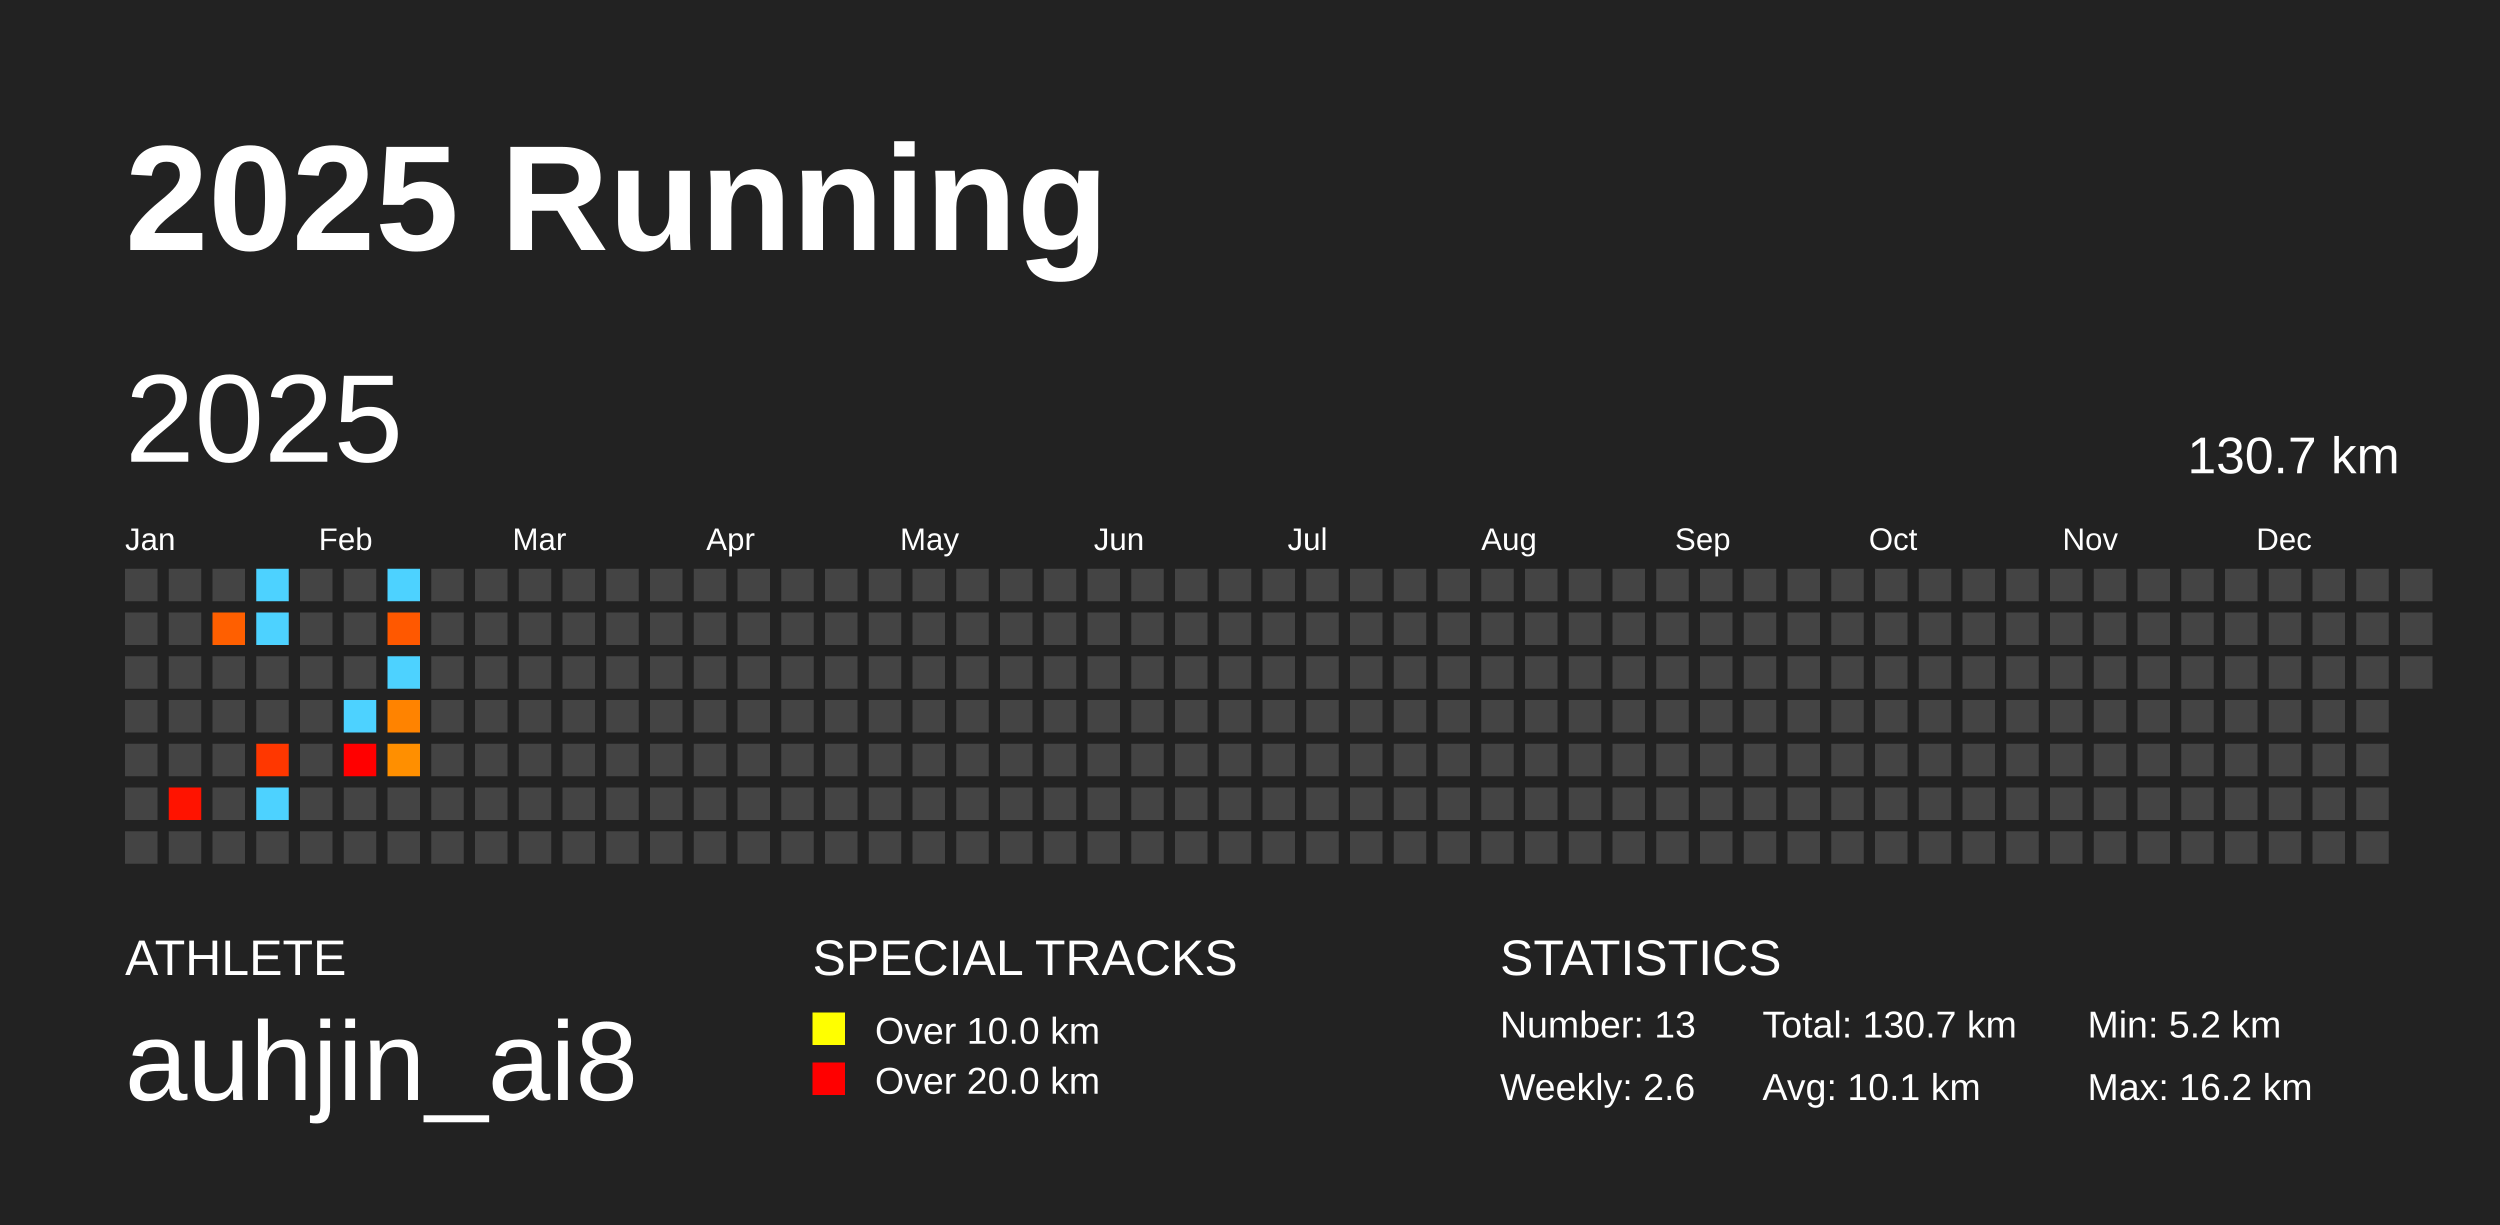
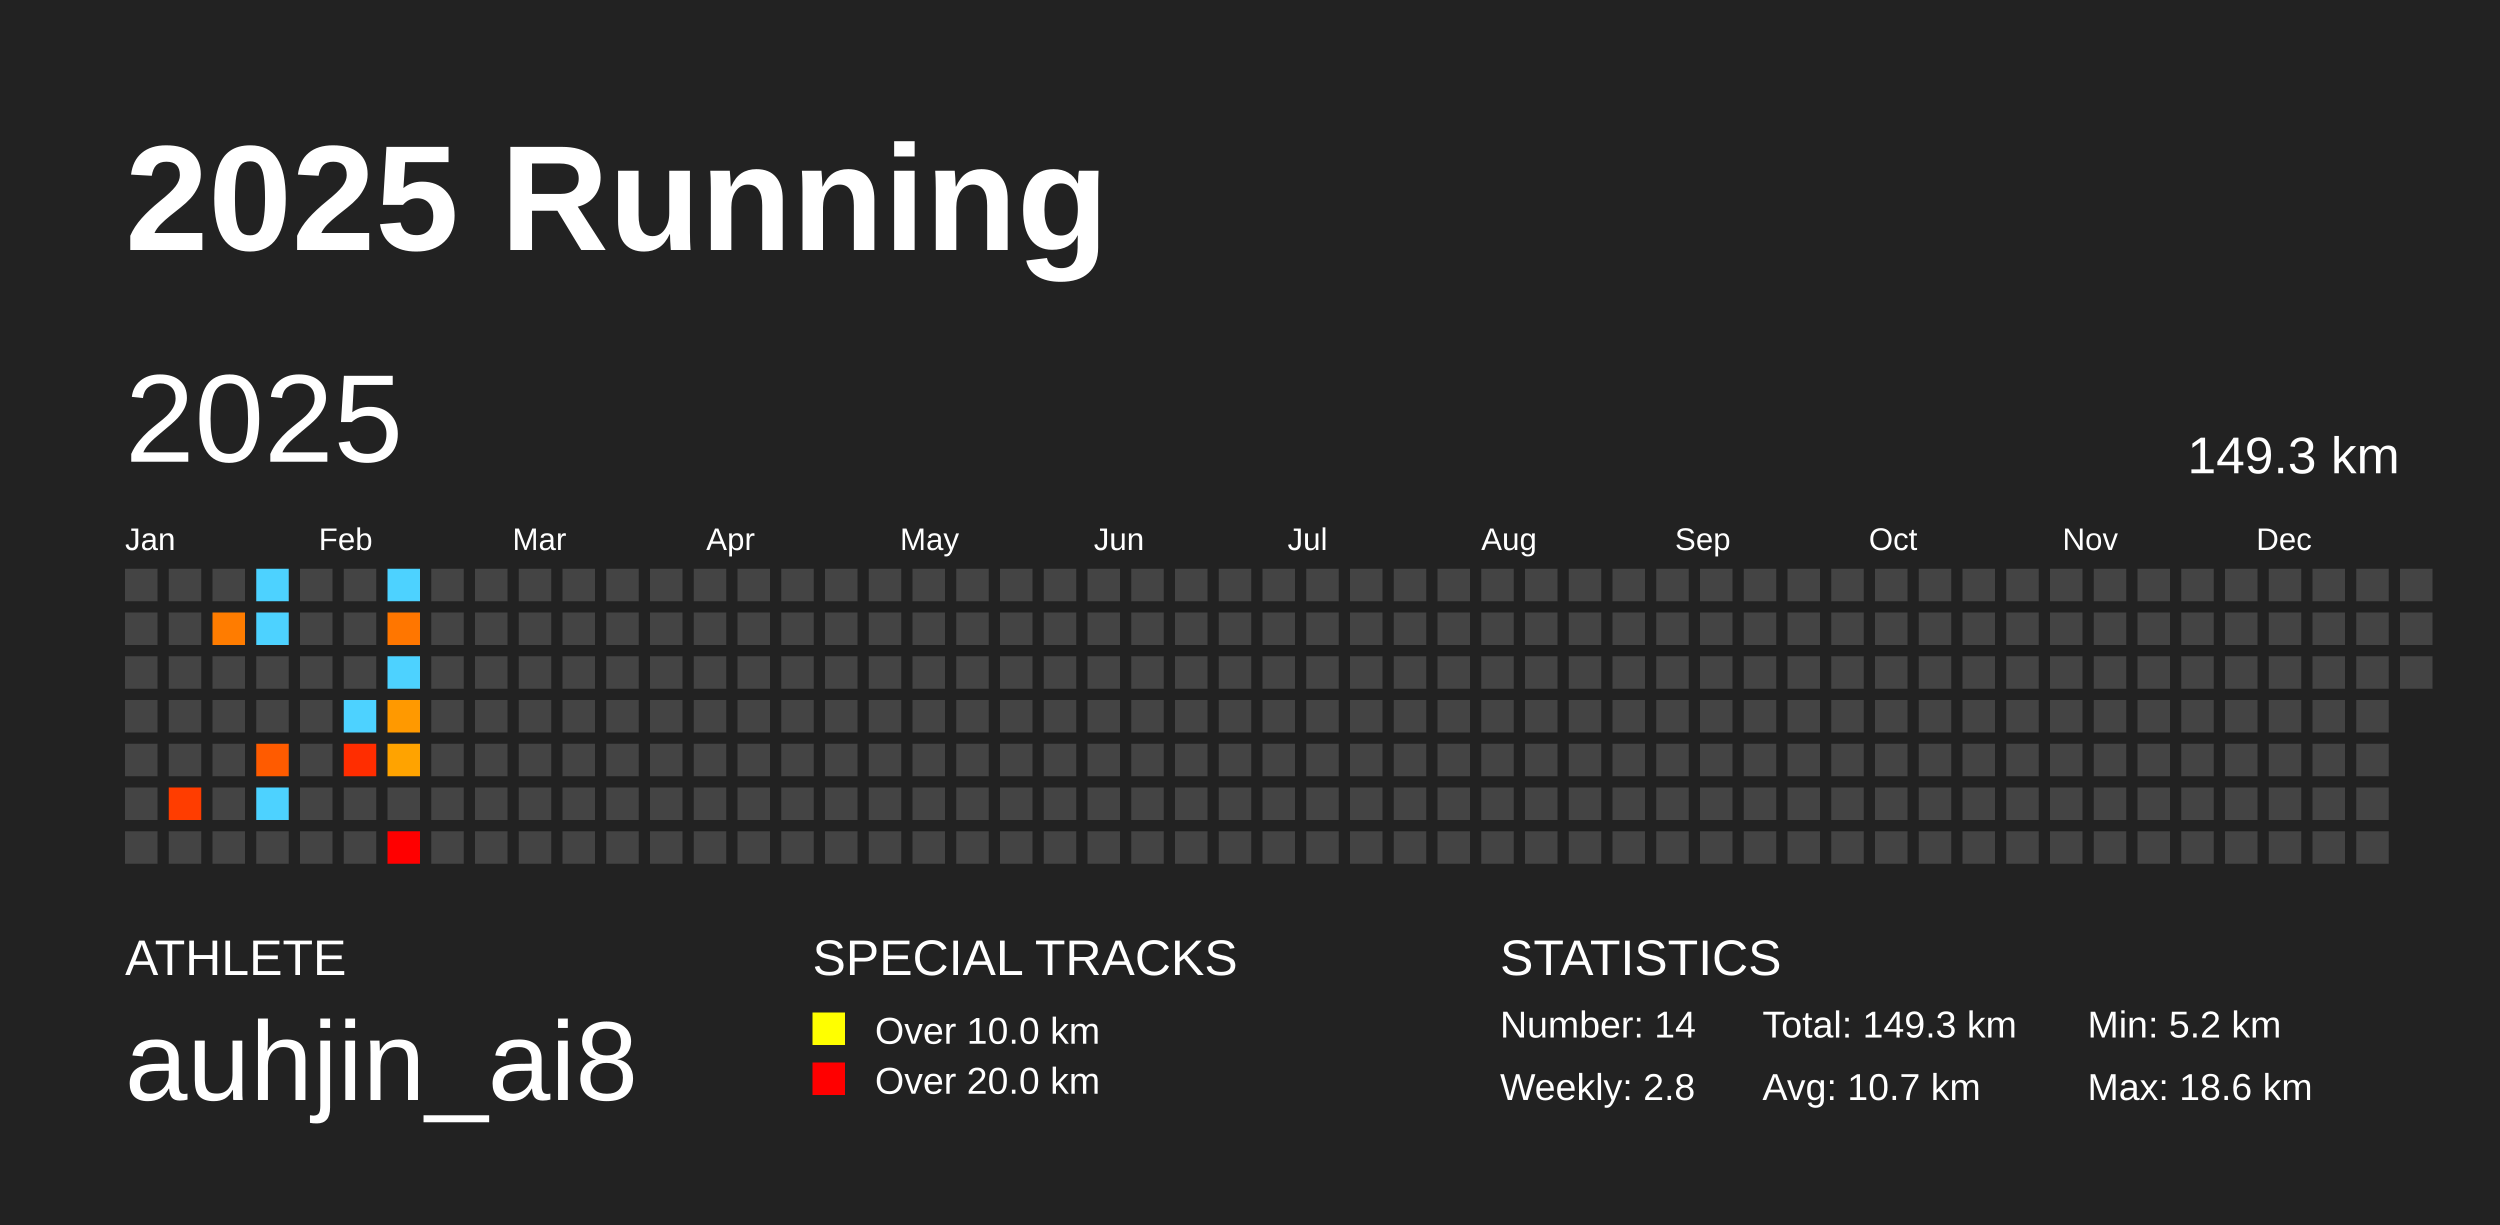
<svg xmlns="http://www.w3.org/2000/svg" baseProfile="full" height="98mm" version="1.1" viewBox="0,0,200,98" width="200mm">
  <defs />
  <rect fill="#222222" height="98" width="200" x="0" y="0" />
  <text fill="#FFFFFF" style="font-size:12px; font-family:Arial; font-weight:bold;" x="10" y="20">2025 Running</text>
  <text fill="#FFFFFF" style="font-size:4px; font-family:Arial" x="10" y="78">ATHLETE</text>
  <text fill="#FFFFFF" style="font-size:9px; font-family:Arial" x="10" y="88">auhjin_ai8</text>
  <text fill="#FFFFFF" style="font-size:4px; font-family:Arial" x="65" y="78">SPECIAL TRACKS</text>
  <rect fill="yellow" height="2.6" width="2.6" x="65" y="81" />
  <text fill="#FFFFFF" style="font-size:3px; font-family:Arial" x="70" y="83.5">Over 10.0 km</text>
  <rect fill="red" height="2.6" width="2.6" x="65" y="85" />
  <text fill="#FFFFFF" style="font-size:3px; font-family:Arial" x="70" y="87.5">Over 20.0 km</text>
  <text fill="#FFFFFF" style="font-size:4px; font-family:Arial" x="120" y="78">STATISTICS</text>
-   <text fill="#FFFFFF" style="font-size:3px; font-family:Arial" x="120" y="83">Number: 13</text>
-   <text fill="#FFFFFF" style="font-size:3px; font-family:Arial" x="120" y="88">Weekly: 2.6</text>
-   <text fill="#FFFFFF" style="font-size:3px; font-family:Arial" x="141" y="83">Total: 130.7 km</text>
-   <text fill="#FFFFFF" style="font-size:3px; font-family:Arial" x="141" y="88">Avg: 10.1 km</text>
+   <text fill="#FFFFFF" style="font-size:3px; font-family:Arial" x="120" y="83">Number: 14</text>
+   <text fill="#FFFFFF" style="font-size:3px; font-family:Arial" x="120" y="88">Weekly: 2.8</text>
+   <text fill="#FFFFFF" style="font-size:3px; font-family:Arial" x="141" y="83">Total: 149.3 km</text>
+   <text fill="#FFFFFF" style="font-size:3px; font-family:Arial" x="141" y="88">Avg: 10.7 km</text>
  <text fill="#FFFFFF" style="font-size:3px; font-family:Arial" x="167" y="83">Min: 5.2 km</text>
-   <text fill="#FFFFFF" style="font-size:3px; font-family:Arial" x="167" y="88">Max: 16.2 km</text>
+   <text fill="#FFFFFF" style="font-size:3px; font-family:Arial" x="167" y="88">Max: 18.6 km</text>
  <text dominant-baseline="hanging" fill="#FFFFFF" style="font-size:10.0px; font-family:Arial;" x="10" y="30">2025</text>
-   <text dominant-baseline="hanging" fill="#FFFFFF" style="font-size:4.125px; font-family:Arial;" x="175" y="35">130.7 km</text>
+   <text dominant-baseline="hanging" fill="#FFFFFF" style="font-size:4.125px; font-family:Arial;" x="175" y="35">149.3 km</text>
  <text fill="#FFFFFF" style="font-size:2.5px; font-family:Arial" x="10.0" y="44">Jan</text>
  <text fill="#FFFFFF" style="font-size:2.5px; font-family:Arial" x="25.5" y="44">Feb</text>
  <text fill="#FFFFFF" style="font-size:2.5px; font-family:Arial" x="41.0" y="44">Mar</text>
  <text fill="#FFFFFF" style="font-size:2.5px; font-family:Arial" x="56.5" y="44">Apr</text>
  <text fill="#FFFFFF" style="font-size:2.5px; font-family:Arial" x="72.0" y="44">May</text>
  <text fill="#FFFFFF" style="font-size:2.5px; font-family:Arial" x="87.5" y="44">Jun</text>
  <text fill="#FFFFFF" style="font-size:2.5px; font-family:Arial" x="103.0" y="44">Jul</text>
  <text fill="#FFFFFF" style="font-size:2.5px; font-family:Arial" x="118.5" y="44">Aug</text>
  <text fill="#FFFFFF" style="font-size:2.5px; font-family:Arial" x="134.0" y="44">Sep</text>
  <text fill="#FFFFFF" style="font-size:2.5px; font-family:Arial" x="149.5" y="44">Oct</text>
  <text fill="#FFFFFF" style="font-size:2.5px; font-family:Arial" x="165.0" y="44">Nov</text>
  <text fill="#FFFFFF" style="font-size:2.5px; font-family:Arial" x="180.5" y="44">Dec</text>
  <rect fill="#444444" height="2.6" width="2.6" x="10.0" y="45.5" />
  <rect fill="#444444" height="2.6" width="2.6" x="10.0" y="49.0" />
  <rect fill="#444444" height="2.6" width="2.6" x="10.0" y="52.5" />
  <rect fill="#444444" height="2.6" width="2.6" x="10.0" y="56.0" />
  <rect fill="#444444" height="2.6" width="2.6" x="10.0" y="59.5" />
  <rect fill="#444444" height="2.6" width="2.6" x="10.0" y="63.0" />
  <rect fill="#444444" height="2.6" width="2.6" x="10.0" y="66.5" />
  <rect fill="#444444" height="2.6" width="2.6" x="13.5" y="45.5" />
  <rect fill="#444444" height="2.6" width="2.6" x="13.5" y="49.0" />
  <rect fill="#444444" height="2.6" width="2.6" x="13.5" y="52.5" />
  <rect fill="#444444" height="2.6" width="2.6" x="13.5" y="56.0" />
  <rect fill="#444444" height="2.6" width="2.6" x="13.5" y="59.5" />
-   <rect fill="#ff1300" height="2.6" width="2.6" x="13.5" y="63.0" />
+   <rect fill="#ff3d00" height="2.6" width="2.6" x="13.5" y="63.0" />
  <rect fill="#444444" height="2.6" width="2.6" x="13.5" y="66.5" />
  <rect fill="#444444" height="2.6" width="2.6" x="17.0" y="45.5" />
-   <rect fill="#ff5f00" height="2.6" width="2.6" x="17.0" y="49.0" />
+   <rect fill="#ff7c00" height="2.6" width="2.6" x="17.0" y="49.0" />
  <rect fill="#444444" height="2.6" width="2.6" x="17.0" y="52.5" />
  <rect fill="#444444" height="2.6" width="2.6" x="17.0" y="56.0" />
  <rect fill="#444444" height="2.6" width="2.6" x="17.0" y="59.5" />
  <rect fill="#444444" height="2.6" width="2.6" x="17.0" y="63.0" />
  <rect fill="#444444" height="2.6" width="2.6" x="17.0" y="66.5" />
  <rect fill="#4dd2ff" height="2.6" width="2.6" x="20.5" y="45.5" />
  <rect fill="#4dd2ff" height="2.6" width="2.6" x="20.5" y="49.0" />
  <rect fill="#444444" height="2.6" width="2.6" x="20.5" y="52.5" />
  <rect fill="#444444" height="2.6" width="2.6" x="20.5" y="56.0" />
-   <rect fill="#ff3700" height="2.6" width="2.6" x="20.5" y="59.5" />
+   <rect fill="#ff5b00" height="2.6" width="2.6" x="20.5" y="59.5" />
  <rect fill="#4dd2ff" height="2.6" width="2.6" x="20.5" y="63.0" />
  <rect fill="#444444" height="2.6" width="2.6" x="20.5" y="66.5" />
  <rect fill="#444444" height="2.6" width="2.6" x="24.0" y="45.5" />
  <rect fill="#444444" height="2.6" width="2.6" x="24.0" y="49.0" />
  <rect fill="#444444" height="2.6" width="2.6" x="24.0" y="52.5" />
  <rect fill="#444444" height="2.6" width="2.6" x="24.0" y="56.0" />
  <rect fill="#444444" height="2.6" width="2.6" x="24.0" y="59.5" />
  <rect fill="#444444" height="2.6" width="2.6" x="24.0" y="63.0" />
  <rect fill="#444444" height="2.6" width="2.6" x="24.0" y="66.5" />
  <rect fill="#444444" height="2.6" width="2.6" x="27.5" y="45.5" />
  <rect fill="#444444" height="2.6" width="2.6" x="27.5" y="49.0" />
  <rect fill="#444444" height="2.6" width="2.6" x="27.5" y="52.5" />
  <rect fill="#4dd2ff" height="2.6" width="2.6" x="27.5" y="56.0" />
-   <rect fill="#ff0000" height="2.6" width="2.6" x="27.5" y="59.5" />
+   <rect fill="#ff2d00" height="2.6" width="2.6" x="27.5" y="59.5" />
  <rect fill="#444444" height="2.6" width="2.6" x="27.5" y="63.0" />
  <rect fill="#444444" height="2.6" width="2.6" x="27.5" y="66.5" />
  <rect fill="#4dd2ff" height="2.6" width="2.6" x="31.0" y="45.5" />
-   <rect fill="#ff5800" height="2.6" width="2.6" x="31.0" y="49.0" />
+   <rect fill="#ff7600" height="2.6" width="2.6" x="31.0" y="49.0" />
  <rect fill="#4dd2ff" height="2.6" width="2.6" x="31.0" y="52.5" />
-   <rect fill="#ff8300" height="2.6" width="2.6" x="31.0" y="56.0" />
-   <rect fill="#ff8f00" height="2.6" width="2.6" x="31.0" y="59.5" />
+   <rect fill="#ff9900" height="2.6" width="2.6" x="31.0" y="56.0" />
+   <rect fill="#ffa300" height="2.6" width="2.6" x="31.0" y="59.5" />
  <rect fill="#444444" height="2.6" width="2.6" x="31.0" y="63.0" />
-   <rect fill="#444444" height="2.6" width="2.6" x="31.0" y="66.5" />
+   <rect fill="#ff0000" height="2.6" width="2.6" x="31.0" y="66.5" />
  <rect fill="#444444" height="2.6" width="2.6" x="34.5" y="45.5" />
  <rect fill="#444444" height="2.6" width="2.6" x="34.5" y="49.0" />
  <rect fill="#444444" height="2.6" width="2.6" x="34.5" y="52.5" />
  <rect fill="#444444" height="2.6" width="2.6" x="34.5" y="56.0" />
  <rect fill="#444444" height="2.6" width="2.6" x="34.5" y="59.5" />
  <rect fill="#444444" height="2.6" width="2.6" x="34.5" y="63.0" />
  <rect fill="#444444" height="2.6" width="2.6" x="34.5" y="66.5" />
  <rect fill="#444444" height="2.6" width="2.6" x="38.0" y="45.5" />
  <rect fill="#444444" height="2.6" width="2.6" x="38.0" y="49.0" />
  <rect fill="#444444" height="2.6" width="2.6" x="38.0" y="52.5" />
  <rect fill="#444444" height="2.6" width="2.6" x="38.0" y="56.0" />
  <rect fill="#444444" height="2.6" width="2.6" x="38.0" y="59.5" />
  <rect fill="#444444" height="2.6" width="2.6" x="38.0" y="63.0" />
  <rect fill="#444444" height="2.6" width="2.6" x="38.0" y="66.5" />
  <rect fill="#444444" height="2.6" width="2.6" x="41.5" y="45.5" />
  <rect fill="#444444" height="2.6" width="2.6" x="41.5" y="49.0" />
  <rect fill="#444444" height="2.6" width="2.6" x="41.5" y="52.5" />
  <rect fill="#444444" height="2.6" width="2.6" x="41.5" y="56.0" />
  <rect fill="#444444" height="2.6" width="2.6" x="41.5" y="59.5" />
  <rect fill="#444444" height="2.6" width="2.6" x="41.5" y="63.0" />
  <rect fill="#444444" height="2.6" width="2.6" x="41.5" y="66.5" />
  <rect fill="#444444" height="2.6" width="2.6" x="45.0" y="45.5" />
  <rect fill="#444444" height="2.6" width="2.6" x="45.0" y="49.0" />
  <rect fill="#444444" height="2.6" width="2.6" x="45.0" y="52.5" />
  <rect fill="#444444" height="2.6" width="2.6" x="45.0" y="56.0" />
  <rect fill="#444444" height="2.6" width="2.6" x="45.0" y="59.5" />
  <rect fill="#444444" height="2.6" width="2.6" x="45.0" y="63.0" />
  <rect fill="#444444" height="2.6" width="2.6" x="45.0" y="66.5" />
  <rect fill="#444444" height="2.6" width="2.6" x="48.5" y="45.5" />
  <rect fill="#444444" height="2.6" width="2.6" x="48.5" y="49.0" />
  <rect fill="#444444" height="2.6" width="2.6" x="48.5" y="52.5" />
  <rect fill="#444444" height="2.6" width="2.6" x="48.5" y="56.0" />
  <rect fill="#444444" height="2.6" width="2.6" x="48.5" y="59.5" />
  <rect fill="#444444" height="2.6" width="2.6" x="48.5" y="63.0" />
  <rect fill="#444444" height="2.6" width="2.6" x="48.5" y="66.5" />
  <rect fill="#444444" height="2.6" width="2.6" x="52.0" y="45.5" />
  <rect fill="#444444" height="2.6" width="2.6" x="52.0" y="49.0" />
  <rect fill="#444444" height="2.6" width="2.6" x="52.0" y="52.5" />
  <rect fill="#444444" height="2.6" width="2.6" x="52.0" y="56.0" />
  <rect fill="#444444" height="2.6" width="2.6" x="52.0" y="59.5" />
  <rect fill="#444444" height="2.6" width="2.6" x="52.0" y="63.0" />
  <rect fill="#444444" height="2.6" width="2.6" x="52.0" y="66.5" />
  <rect fill="#444444" height="2.6" width="2.6" x="55.5" y="45.5" />
  <rect fill="#444444" height="2.6" width="2.6" x="55.5" y="49.0" />
  <rect fill="#444444" height="2.6" width="2.6" x="55.5" y="52.5" />
  <rect fill="#444444" height="2.6" width="2.6" x="55.5" y="56.0" />
  <rect fill="#444444" height="2.6" width="2.6" x="55.5" y="59.5" />
  <rect fill="#444444" height="2.6" width="2.6" x="55.5" y="63.0" />
  <rect fill="#444444" height="2.6" width="2.6" x="55.5" y="66.5" />
  <rect fill="#444444" height="2.6" width="2.6" x="59.0" y="45.5" />
  <rect fill="#444444" height="2.6" width="2.6" x="59.0" y="49.0" />
  <rect fill="#444444" height="2.6" width="2.6" x="59.0" y="52.5" />
  <rect fill="#444444" height="2.6" width="2.6" x="59.0" y="56.0" />
  <rect fill="#444444" height="2.6" width="2.6" x="59.0" y="59.5" />
  <rect fill="#444444" height="2.6" width="2.6" x="59.0" y="63.0" />
  <rect fill="#444444" height="2.6" width="2.6" x="59.0" y="66.5" />
  <rect fill="#444444" height="2.6" width="2.6" x="62.5" y="45.5" />
  <rect fill="#444444" height="2.6" width="2.6" x="62.5" y="49.0" />
  <rect fill="#444444" height="2.6" width="2.6" x="62.5" y="52.5" />
  <rect fill="#444444" height="2.6" width="2.6" x="62.5" y="56.0" />
  <rect fill="#444444" height="2.6" width="2.6" x="62.5" y="59.5" />
  <rect fill="#444444" height="2.6" width="2.6" x="62.5" y="63.0" />
  <rect fill="#444444" height="2.6" width="2.6" x="62.5" y="66.5" />
  <rect fill="#444444" height="2.6" width="2.6" x="66.0" y="45.5" />
  <rect fill="#444444" height="2.6" width="2.6" x="66.0" y="49.0" />
  <rect fill="#444444" height="2.6" width="2.6" x="66.0" y="52.5" />
  <rect fill="#444444" height="2.6" width="2.6" x="66.0" y="56.0" />
  <rect fill="#444444" height="2.6" width="2.6" x="66.0" y="59.5" />
  <rect fill="#444444" height="2.6" width="2.6" x="66.0" y="63.0" />
  <rect fill="#444444" height="2.6" width="2.6" x="66.0" y="66.5" />
  <rect fill="#444444" height="2.6" width="2.6" x="69.5" y="45.5" />
  <rect fill="#444444" height="2.6" width="2.6" x="69.5" y="49.0" />
  <rect fill="#444444" height="2.6" width="2.6" x="69.5" y="52.5" />
  <rect fill="#444444" height="2.6" width="2.6" x="69.5" y="56.0" />
  <rect fill="#444444" height="2.6" width="2.6" x="69.5" y="59.5" />
  <rect fill="#444444" height="2.6" width="2.6" x="69.5" y="63.0" />
  <rect fill="#444444" height="2.6" width="2.6" x="69.5" y="66.5" />
  <rect fill="#444444" height="2.6" width="2.6" x="73.0" y="45.5" />
  <rect fill="#444444" height="2.6" width="2.6" x="73.0" y="49.0" />
  <rect fill="#444444" height="2.6" width="2.6" x="73.0" y="52.5" />
  <rect fill="#444444" height="2.6" width="2.6" x="73.0" y="56.0" />
  <rect fill="#444444" height="2.6" width="2.6" x="73.0" y="59.5" />
  <rect fill="#444444" height="2.6" width="2.6" x="73.0" y="63.0" />
  <rect fill="#444444" height="2.6" width="2.6" x="73.0" y="66.5" />
  <rect fill="#444444" height="2.6" width="2.6" x="76.5" y="45.5" />
  <rect fill="#444444" height="2.6" width="2.6" x="76.5" y="49.0" />
  <rect fill="#444444" height="2.6" width="2.6" x="76.5" y="52.5" />
  <rect fill="#444444" height="2.6" width="2.6" x="76.5" y="56.0" />
  <rect fill="#444444" height="2.6" width="2.6" x="76.5" y="59.5" />
  <rect fill="#444444" height="2.6" width="2.6" x="76.5" y="63.0" />
  <rect fill="#444444" height="2.6" width="2.6" x="76.5" y="66.5" />
  <rect fill="#444444" height="2.6" width="2.6" x="80.0" y="45.5" />
  <rect fill="#444444" height="2.6" width="2.6" x="80.0" y="49.0" />
  <rect fill="#444444" height="2.6" width="2.6" x="80.0" y="52.5" />
  <rect fill="#444444" height="2.6" width="2.6" x="80.0" y="56.0" />
  <rect fill="#444444" height="2.6" width="2.6" x="80.0" y="59.5" />
  <rect fill="#444444" height="2.6" width="2.6" x="80.0" y="63.0" />
  <rect fill="#444444" height="2.6" width="2.6" x="80.0" y="66.5" />
  <rect fill="#444444" height="2.6" width="2.6" x="83.5" y="45.5" />
  <rect fill="#444444" height="2.6" width="2.6" x="83.5" y="49.0" />
  <rect fill="#444444" height="2.6" width="2.6" x="83.5" y="52.5" />
  <rect fill="#444444" height="2.6" width="2.6" x="83.5" y="56.0" />
  <rect fill="#444444" height="2.6" width="2.6" x="83.5" y="59.5" />
  <rect fill="#444444" height="2.6" width="2.6" x="83.5" y="63.0" />
  <rect fill="#444444" height="2.6" width="2.6" x="83.5" y="66.5" />
  <rect fill="#444444" height="2.6" width="2.6" x="87.0" y="45.5" />
  <rect fill="#444444" height="2.6" width="2.6" x="87.0" y="49.0" />
  <rect fill="#444444" height="2.6" width="2.6" x="87.0" y="52.5" />
  <rect fill="#444444" height="2.6" width="2.6" x="87.0" y="56.0" />
  <rect fill="#444444" height="2.6" width="2.6" x="87.0" y="59.5" />
  <rect fill="#444444" height="2.6" width="2.6" x="87.0" y="63.0" />
  <rect fill="#444444" height="2.6" width="2.6" x="87.0" y="66.5" />
  <rect fill="#444444" height="2.6" width="2.6" x="90.5" y="45.5" />
  <rect fill="#444444" height="2.6" width="2.6" x="90.5" y="49.0" />
  <rect fill="#444444" height="2.6" width="2.6" x="90.5" y="52.5" />
  <rect fill="#444444" height="2.6" width="2.6" x="90.5" y="56.0" />
  <rect fill="#444444" height="2.6" width="2.6" x="90.5" y="59.5" />
  <rect fill="#444444" height="2.6" width="2.6" x="90.5" y="63.0" />
  <rect fill="#444444" height="2.6" width="2.6" x="90.5" y="66.5" />
  <rect fill="#444444" height="2.6" width="2.6" x="94.0" y="45.5" />
  <rect fill="#444444" height="2.6" width="2.6" x="94.0" y="49.0" />
  <rect fill="#444444" height="2.6" width="2.6" x="94.0" y="52.5" />
  <rect fill="#444444" height="2.6" width="2.6" x="94.0" y="56.0" />
  <rect fill="#444444" height="2.6" width="2.6" x="94.0" y="59.5" />
  <rect fill="#444444" height="2.6" width="2.6" x="94.0" y="63.0" />
  <rect fill="#444444" height="2.6" width="2.6" x="94.0" y="66.5" />
  <rect fill="#444444" height="2.6" width="2.6" x="97.5" y="45.5" />
  <rect fill="#444444" height="2.6" width="2.6" x="97.5" y="49.0" />
  <rect fill="#444444" height="2.6" width="2.6" x="97.5" y="52.5" />
  <rect fill="#444444" height="2.6" width="2.6" x="97.5" y="56.0" />
  <rect fill="#444444" height="2.6" width="2.6" x="97.5" y="59.5" />
  <rect fill="#444444" height="2.6" width="2.6" x="97.5" y="63.0" />
  <rect fill="#444444" height="2.6" width="2.6" x="97.5" y="66.5" />
  <rect fill="#444444" height="2.6" width="2.6" x="101.0" y="45.5" />
  <rect fill="#444444" height="2.6" width="2.6" x="101.0" y="49.0" />
  <rect fill="#444444" height="2.6" width="2.6" x="101.0" y="52.5" />
  <rect fill="#444444" height="2.6" width="2.6" x="101.0" y="56.0" />
  <rect fill="#444444" height="2.6" width="2.6" x="101.0" y="59.5" />
  <rect fill="#444444" height="2.6" width="2.6" x="101.0" y="63.0" />
  <rect fill="#444444" height="2.6" width="2.6" x="101.0" y="66.5" />
  <rect fill="#444444" height="2.6" width="2.6" x="104.5" y="45.5" />
  <rect fill="#444444" height="2.6" width="2.6" x="104.5" y="49.0" />
  <rect fill="#444444" height="2.6" width="2.6" x="104.5" y="52.5" />
  <rect fill="#444444" height="2.6" width="2.6" x="104.5" y="56.0" />
  <rect fill="#444444" height="2.6" width="2.6" x="104.5" y="59.5" />
  <rect fill="#444444" height="2.6" width="2.6" x="104.5" y="63.0" />
  <rect fill="#444444" height="2.6" width="2.6" x="104.5" y="66.5" />
  <rect fill="#444444" height="2.6" width="2.6" x="108.0" y="45.5" />
  <rect fill="#444444" height="2.6" width="2.6" x="108.0" y="49.0" />
  <rect fill="#444444" height="2.6" width="2.6" x="108.0" y="52.5" />
  <rect fill="#444444" height="2.6" width="2.6" x="108.0" y="56.0" />
  <rect fill="#444444" height="2.6" width="2.6" x="108.0" y="59.5" />
  <rect fill="#444444" height="2.6" width="2.6" x="108.0" y="63.0" />
  <rect fill="#444444" height="2.6" width="2.6" x="108.0" y="66.5" />
  <rect fill="#444444" height="2.6" width="2.6" x="111.5" y="45.5" />
  <rect fill="#444444" height="2.6" width="2.6" x="111.5" y="49.0" />
  <rect fill="#444444" height="2.6" width="2.6" x="111.5" y="52.5" />
  <rect fill="#444444" height="2.6" width="2.6" x="111.5" y="56.0" />
  <rect fill="#444444" height="2.6" width="2.6" x="111.5" y="59.5" />
  <rect fill="#444444" height="2.6" width="2.6" x="111.5" y="63.0" />
  <rect fill="#444444" height="2.6" width="2.6" x="111.5" y="66.5" />
  <rect fill="#444444" height="2.6" width="2.6" x="115.0" y="45.5" />
  <rect fill="#444444" height="2.6" width="2.6" x="115.0" y="49.0" />
  <rect fill="#444444" height="2.6" width="2.6" x="115.0" y="52.5" />
  <rect fill="#444444" height="2.6" width="2.6" x="115.0" y="56.0" />
  <rect fill="#444444" height="2.6" width="2.6" x="115.0" y="59.5" />
  <rect fill="#444444" height="2.6" width="2.6" x="115.0" y="63.0" />
  <rect fill="#444444" height="2.6" width="2.6" x="115.0" y="66.5" />
  <rect fill="#444444" height="2.6" width="2.6" x="118.5" y="45.5" />
  <rect fill="#444444" height="2.6" width="2.6" x="118.5" y="49.0" />
  <rect fill="#444444" height="2.6" width="2.6" x="118.5" y="52.5" />
  <rect fill="#444444" height="2.6" width="2.6" x="118.5" y="56.0" />
  <rect fill="#444444" height="2.6" width="2.6" x="118.5" y="59.5" />
  <rect fill="#444444" height="2.6" width="2.6" x="118.5" y="63.0" />
  <rect fill="#444444" height="2.6" width="2.6" x="118.5" y="66.5" />
  <rect fill="#444444" height="2.6" width="2.6" x="122.0" y="45.5" />
  <rect fill="#444444" height="2.6" width="2.6" x="122.0" y="49.0" />
  <rect fill="#444444" height="2.6" width="2.6" x="122.0" y="52.5" />
  <rect fill="#444444" height="2.6" width="2.6" x="122.0" y="56.0" />
  <rect fill="#444444" height="2.6" width="2.6" x="122.0" y="59.5" />
  <rect fill="#444444" height="2.6" width="2.6" x="122.0" y="63.0" />
  <rect fill="#444444" height="2.6" width="2.6" x="122.0" y="66.5" />
  <rect fill="#444444" height="2.6" width="2.6" x="125.5" y="45.5" />
  <rect fill="#444444" height="2.6" width="2.6" x="125.5" y="49.0" />
  <rect fill="#444444" height="2.6" width="2.6" x="125.5" y="52.5" />
  <rect fill="#444444" height="2.6" width="2.6" x="125.5" y="56.0" />
  <rect fill="#444444" height="2.6" width="2.6" x="125.5" y="59.5" />
  <rect fill="#444444" height="2.6" width="2.6" x="125.5" y="63.0" />
  <rect fill="#444444" height="2.6" width="2.6" x="125.5" y="66.5" />
  <rect fill="#444444" height="2.6" width="2.6" x="129.0" y="45.5" />
  <rect fill="#444444" height="2.6" width="2.6" x="129.0" y="49.0" />
  <rect fill="#444444" height="2.6" width="2.6" x="129.0" y="52.5" />
  <rect fill="#444444" height="2.6" width="2.6" x="129.0" y="56.0" />
  <rect fill="#444444" height="2.6" width="2.6" x="129.0" y="59.5" />
  <rect fill="#444444" height="2.6" width="2.6" x="129.0" y="63.0" />
  <rect fill="#444444" height="2.6" width="2.6" x="129.0" y="66.5" />
  <rect fill="#444444" height="2.6" width="2.6" x="132.5" y="45.5" />
  <rect fill="#444444" height="2.6" width="2.6" x="132.5" y="49.0" />
  <rect fill="#444444" height="2.6" width="2.6" x="132.5" y="52.5" />
  <rect fill="#444444" height="2.6" width="2.6" x="132.5" y="56.0" />
  <rect fill="#444444" height="2.6" width="2.6" x="132.5" y="59.5" />
  <rect fill="#444444" height="2.6" width="2.6" x="132.5" y="63.0" />
  <rect fill="#444444" height="2.6" width="2.6" x="132.5" y="66.5" />
  <rect fill="#444444" height="2.6" width="2.6" x="136.0" y="45.5" />
  <rect fill="#444444" height="2.6" width="2.6" x="136.0" y="49.0" />
  <rect fill="#444444" height="2.6" width="2.6" x="136.0" y="52.5" />
  <rect fill="#444444" height="2.6" width="2.6" x="136.0" y="56.0" />
  <rect fill="#444444" height="2.6" width="2.6" x="136.0" y="59.5" />
  <rect fill="#444444" height="2.6" width="2.6" x="136.0" y="63.0" />
  <rect fill="#444444" height="2.6" width="2.6" x="136.0" y="66.5" />
  <rect fill="#444444" height="2.6" width="2.6" x="139.5" y="45.5" />
  <rect fill="#444444" height="2.6" width="2.6" x="139.5" y="49.0" />
  <rect fill="#444444" height="2.6" width="2.6" x="139.5" y="52.5" />
  <rect fill="#444444" height="2.6" width="2.6" x="139.5" y="56.0" />
  <rect fill="#444444" height="2.6" width="2.6" x="139.5" y="59.5" />
  <rect fill="#444444" height="2.6" width="2.6" x="139.5" y="63.0" />
  <rect fill="#444444" height="2.6" width="2.6" x="139.5" y="66.5" />
  <rect fill="#444444" height="2.6" width="2.6" x="143.0" y="45.5" />
  <rect fill="#444444" height="2.6" width="2.6" x="143.0" y="49.0" />
  <rect fill="#444444" height="2.6" width="2.6" x="143.0" y="52.5" />
  <rect fill="#444444" height="2.6" width="2.6" x="143.0" y="56.0" />
  <rect fill="#444444" height="2.6" width="2.6" x="143.0" y="59.5" />
  <rect fill="#444444" height="2.6" width="2.6" x="143.0" y="63.0" />
  <rect fill="#444444" height="2.6" width="2.6" x="143.0" y="66.5" />
  <rect fill="#444444" height="2.6" width="2.6" x="146.5" y="45.5" />
  <rect fill="#444444" height="2.6" width="2.6" x="146.5" y="49.0" />
  <rect fill="#444444" height="2.6" width="2.6" x="146.5" y="52.5" />
  <rect fill="#444444" height="2.6" width="2.6" x="146.5" y="56.0" />
  <rect fill="#444444" height="2.6" width="2.6" x="146.5" y="59.5" />
  <rect fill="#444444" height="2.6" width="2.6" x="146.5" y="63.0" />
  <rect fill="#444444" height="2.6" width="2.6" x="146.5" y="66.5" />
  <rect fill="#444444" height="2.6" width="2.6" x="150.0" y="45.5" />
  <rect fill="#444444" height="2.6" width="2.6" x="150.0" y="49.0" />
  <rect fill="#444444" height="2.6" width="2.6" x="150.0" y="52.5" />
  <rect fill="#444444" height="2.6" width="2.6" x="150.0" y="56.0" />
  <rect fill="#444444" height="2.6" width="2.6" x="150.0" y="59.5" />
  <rect fill="#444444" height="2.6" width="2.6" x="150.0" y="63.0" />
  <rect fill="#444444" height="2.6" width="2.6" x="150.0" y="66.5" />
  <rect fill="#444444" height="2.6" width="2.6" x="153.5" y="45.5" />
  <rect fill="#444444" height="2.6" width="2.6" x="153.5" y="49.0" />
  <rect fill="#444444" height="2.6" width="2.6" x="153.5" y="52.5" />
  <rect fill="#444444" height="2.6" width="2.6" x="153.5" y="56.0" />
  <rect fill="#444444" height="2.6" width="2.6" x="153.5" y="59.5" />
  <rect fill="#444444" height="2.6" width="2.6" x="153.5" y="63.0" />
  <rect fill="#444444" height="2.6" width="2.6" x="153.5" y="66.5" />
  <rect fill="#444444" height="2.6" width="2.6" x="157.0" y="45.5" />
  <rect fill="#444444" height="2.6" width="2.6" x="157.0" y="49.0" />
  <rect fill="#444444" height="2.6" width="2.6" x="157.0" y="52.5" />
  <rect fill="#444444" height="2.6" width="2.6" x="157.0" y="56.0" />
  <rect fill="#444444" height="2.6" width="2.6" x="157.0" y="59.5" />
  <rect fill="#444444" height="2.6" width="2.6" x="157.0" y="63.0" />
  <rect fill="#444444" height="2.6" width="2.6" x="157.0" y="66.5" />
  <rect fill="#444444" height="2.6" width="2.6" x="160.5" y="45.5" />
  <rect fill="#444444" height="2.6" width="2.6" x="160.5" y="49.0" />
  <rect fill="#444444" height="2.6" width="2.6" x="160.5" y="52.5" />
  <rect fill="#444444" height="2.6" width="2.6" x="160.5" y="56.0" />
  <rect fill="#444444" height="2.6" width="2.6" x="160.5" y="59.5" />
  <rect fill="#444444" height="2.6" width="2.6" x="160.5" y="63.0" />
  <rect fill="#444444" height="2.6" width="2.6" x="160.5" y="66.5" />
  <rect fill="#444444" height="2.6" width="2.6" x="164.0" y="45.5" />
  <rect fill="#444444" height="2.6" width="2.6" x="164.0" y="49.0" />
  <rect fill="#444444" height="2.6" width="2.6" x="164.0" y="52.5" />
  <rect fill="#444444" height="2.6" width="2.6" x="164.0" y="56.0" />
  <rect fill="#444444" height="2.6" width="2.6" x="164.0" y="59.5" />
  <rect fill="#444444" height="2.6" width="2.6" x="164.0" y="63.0" />
  <rect fill="#444444" height="2.6" width="2.6" x="164.0" y="66.5" />
  <rect fill="#444444" height="2.6" width="2.6" x="167.5" y="45.5" />
  <rect fill="#444444" height="2.6" width="2.6" x="167.5" y="49.0" />
  <rect fill="#444444" height="2.6" width="2.6" x="167.5" y="52.5" />
  <rect fill="#444444" height="2.6" width="2.6" x="167.5" y="56.0" />
  <rect fill="#444444" height="2.6" width="2.6" x="167.5" y="59.5" />
  <rect fill="#444444" height="2.6" width="2.6" x="167.5" y="63.0" />
  <rect fill="#444444" height="2.6" width="2.6" x="167.5" y="66.5" />
  <rect fill="#444444" height="2.6" width="2.6" x="171.0" y="45.5" />
  <rect fill="#444444" height="2.6" width="2.6" x="171.0" y="49.0" />
  <rect fill="#444444" height="2.6" width="2.6" x="171.0" y="52.5" />
  <rect fill="#444444" height="2.6" width="2.6" x="171.0" y="56.0" />
  <rect fill="#444444" height="2.6" width="2.6" x="171.0" y="59.5" />
  <rect fill="#444444" height="2.6" width="2.6" x="171.0" y="63.0" />
  <rect fill="#444444" height="2.6" width="2.6" x="171.0" y="66.5" />
  <rect fill="#444444" height="2.6" width="2.6" x="174.5" y="45.5" />
  <rect fill="#444444" height="2.6" width="2.6" x="174.5" y="49.0" />
  <rect fill="#444444" height="2.6" width="2.6" x="174.5" y="52.5" />
  <rect fill="#444444" height="2.6" width="2.6" x="174.5" y="56.0" />
  <rect fill="#444444" height="2.6" width="2.6" x="174.5" y="59.5" />
  <rect fill="#444444" height="2.6" width="2.6" x="174.5" y="63.0" />
  <rect fill="#444444" height="2.6" width="2.6" x="174.5" y="66.5" />
  <rect fill="#444444" height="2.6" width="2.6" x="178.0" y="45.5" />
  <rect fill="#444444" height="2.6" width="2.6" x="178.0" y="49.0" />
  <rect fill="#444444" height="2.6" width="2.6" x="178.0" y="52.5" />
  <rect fill="#444444" height="2.6" width="2.6" x="178.0" y="56.0" />
  <rect fill="#444444" height="2.6" width="2.6" x="178.0" y="59.5" />
  <rect fill="#444444" height="2.6" width="2.6" x="178.0" y="63.0" />
  <rect fill="#444444" height="2.6" width="2.6" x="178.0" y="66.5" />
  <rect fill="#444444" height="2.6" width="2.6" x="181.5" y="45.5" />
  <rect fill="#444444" height="2.6" width="2.6" x="181.5" y="49.0" />
  <rect fill="#444444" height="2.6" width="2.6" x="181.5" y="52.5" />
  <rect fill="#444444" height="2.6" width="2.6" x="181.5" y="56.0" />
  <rect fill="#444444" height="2.6" width="2.6" x="181.5" y="59.5" />
  <rect fill="#444444" height="2.6" width="2.6" x="181.5" y="63.0" />
  <rect fill="#444444" height="2.6" width="2.6" x="181.5" y="66.5" />
  <rect fill="#444444" height="2.6" width="2.6" x="185.0" y="45.5" />
  <rect fill="#444444" height="2.6" width="2.6" x="185.0" y="49.0" />
  <rect fill="#444444" height="2.6" width="2.6" x="185.0" y="52.5" />
  <rect fill="#444444" height="2.6" width="2.6" x="185.0" y="56.0" />
  <rect fill="#444444" height="2.6" width="2.6" x="185.0" y="59.5" />
  <rect fill="#444444" height="2.6" width="2.6" x="185.0" y="63.0" />
  <rect fill="#444444" height="2.6" width="2.6" x="185.0" y="66.5" />
  <rect fill="#444444" height="2.6" width="2.6" x="188.5" y="45.5" />
  <rect fill="#444444" height="2.6" width="2.6" x="188.5" y="49.0" />
  <rect fill="#444444" height="2.6" width="2.6" x="188.5" y="52.5" />
  <rect fill="#444444" height="2.6" width="2.6" x="188.5" y="56.0" />
  <rect fill="#444444" height="2.6" width="2.6" x="188.5" y="59.5" />
  <rect fill="#444444" height="2.6" width="2.6" x="188.5" y="63.0" />
  <rect fill="#444444" height="2.6" width="2.6" x="188.5" y="66.5" />
  <rect fill="#444444" height="2.6" width="2.6" x="192.0" y="45.5" />
  <rect fill="#444444" height="2.6" width="2.6" x="192.0" y="49.0" />
  <rect fill="#444444" height="2.6" width="2.6" x="192.0" y="52.5" />
</svg>
